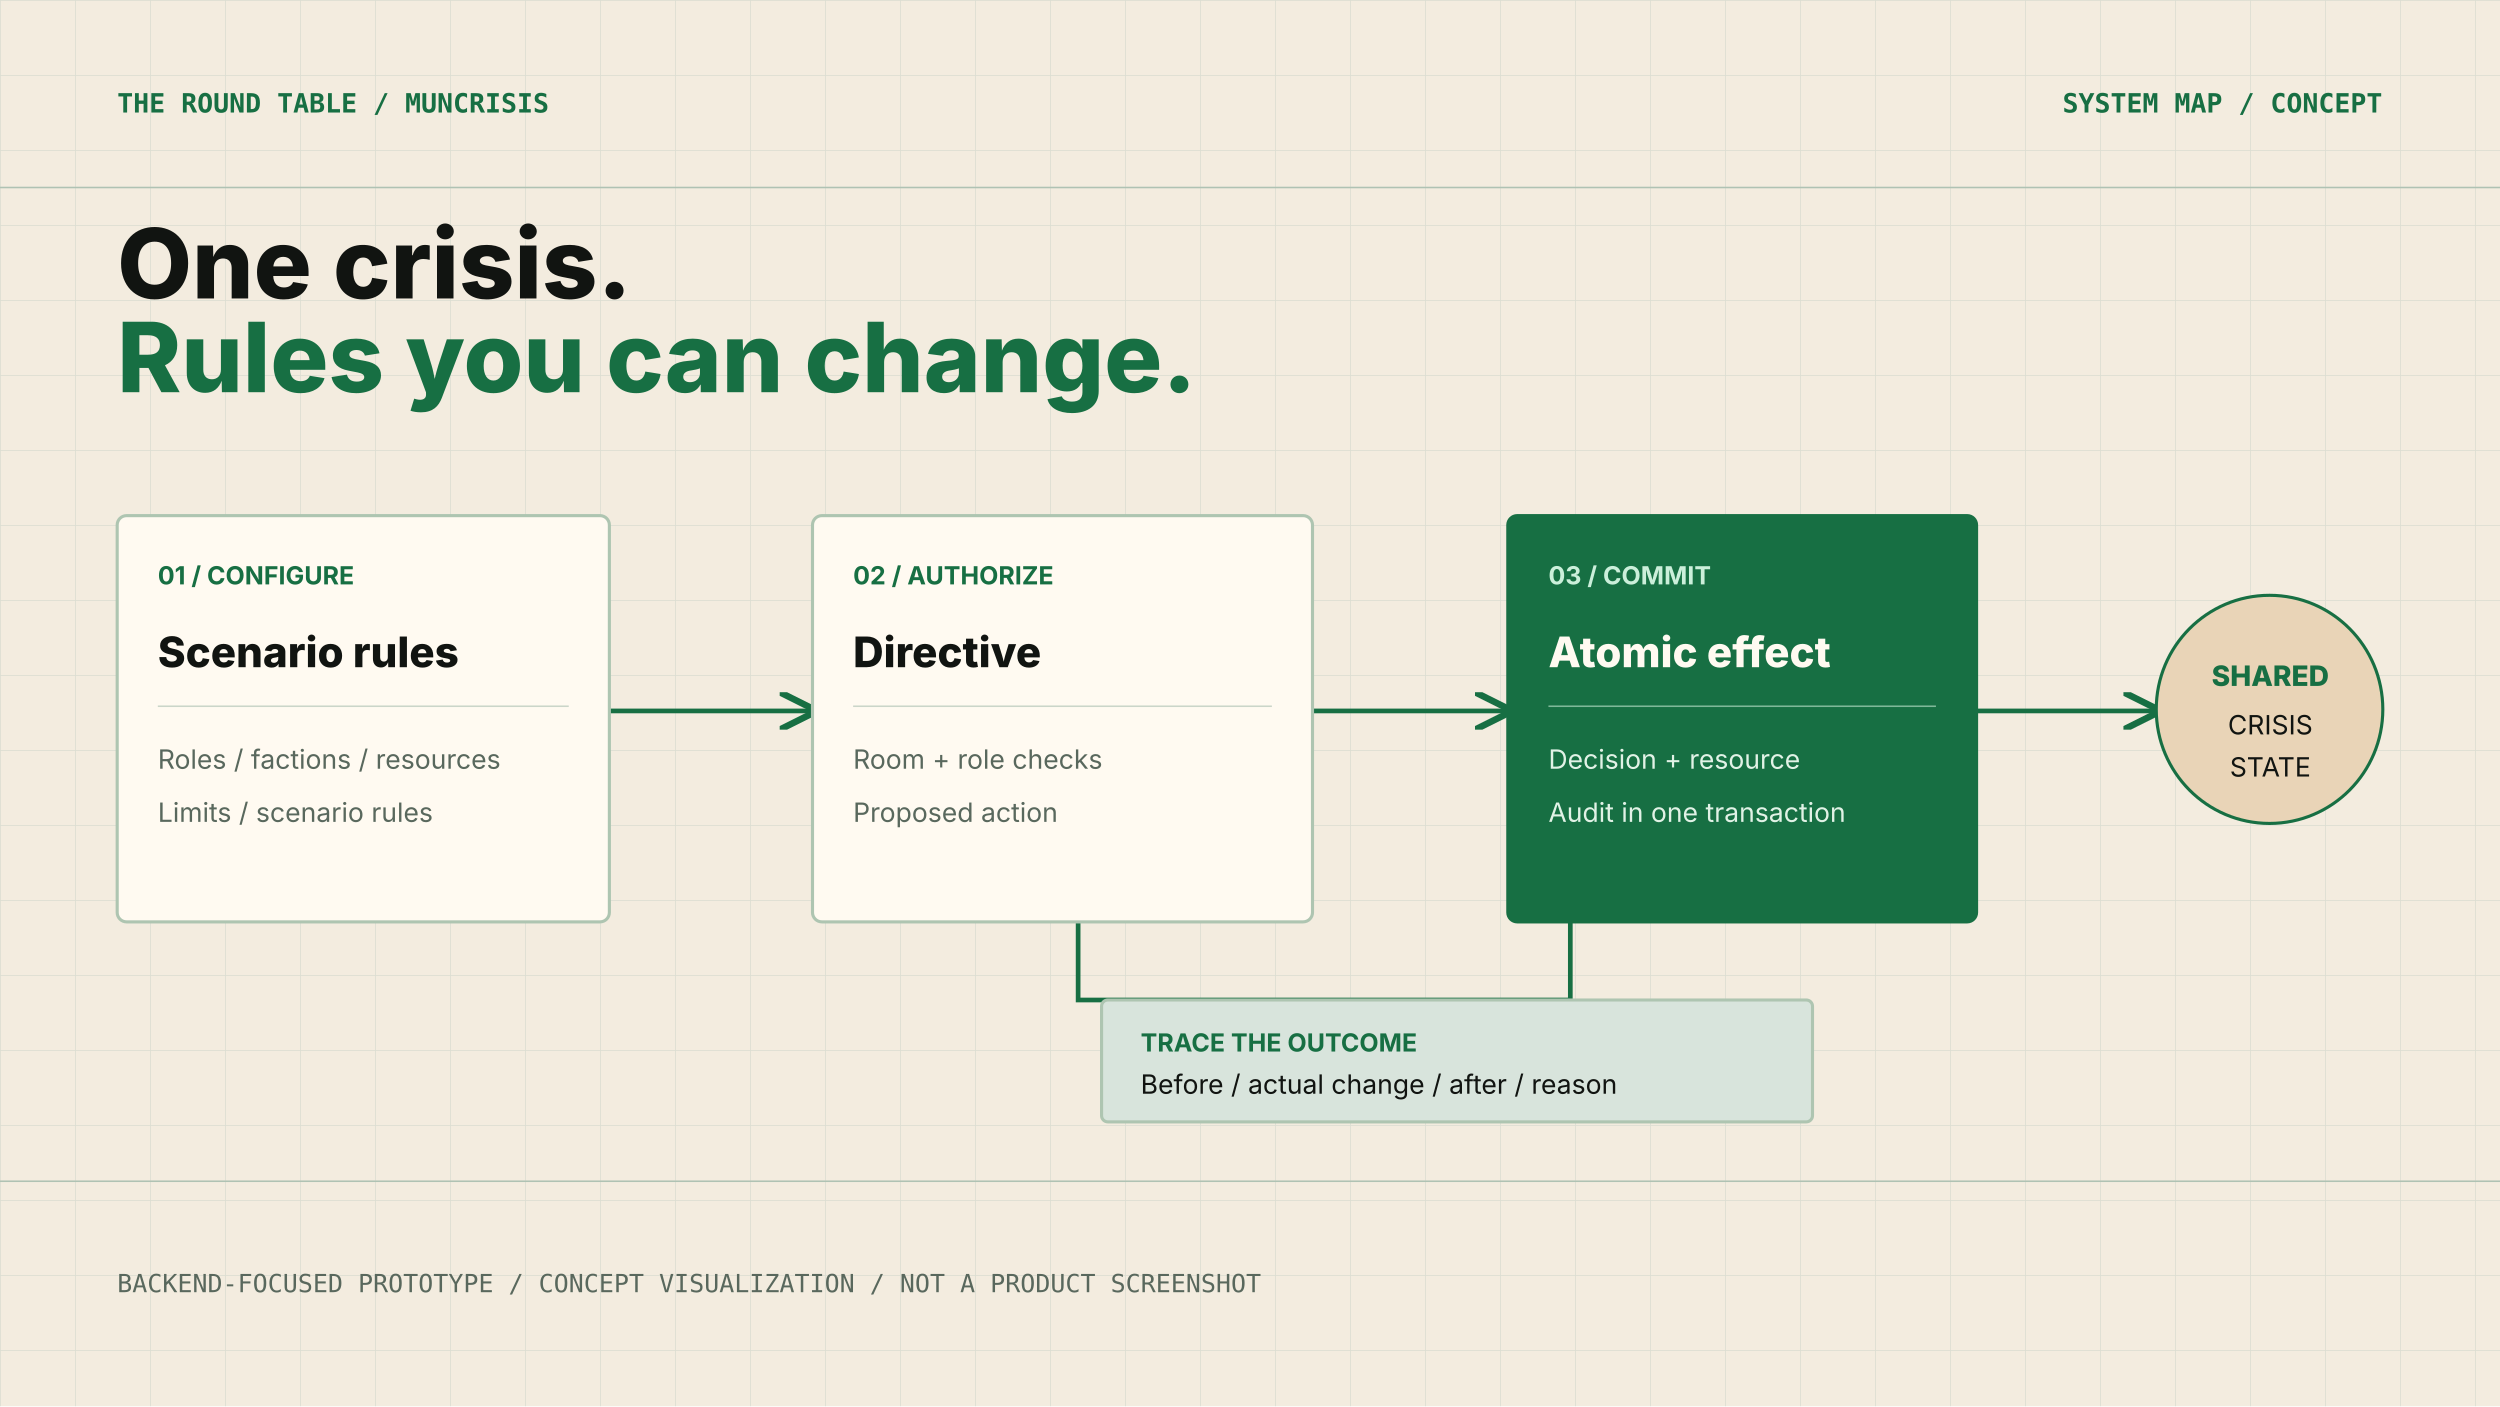
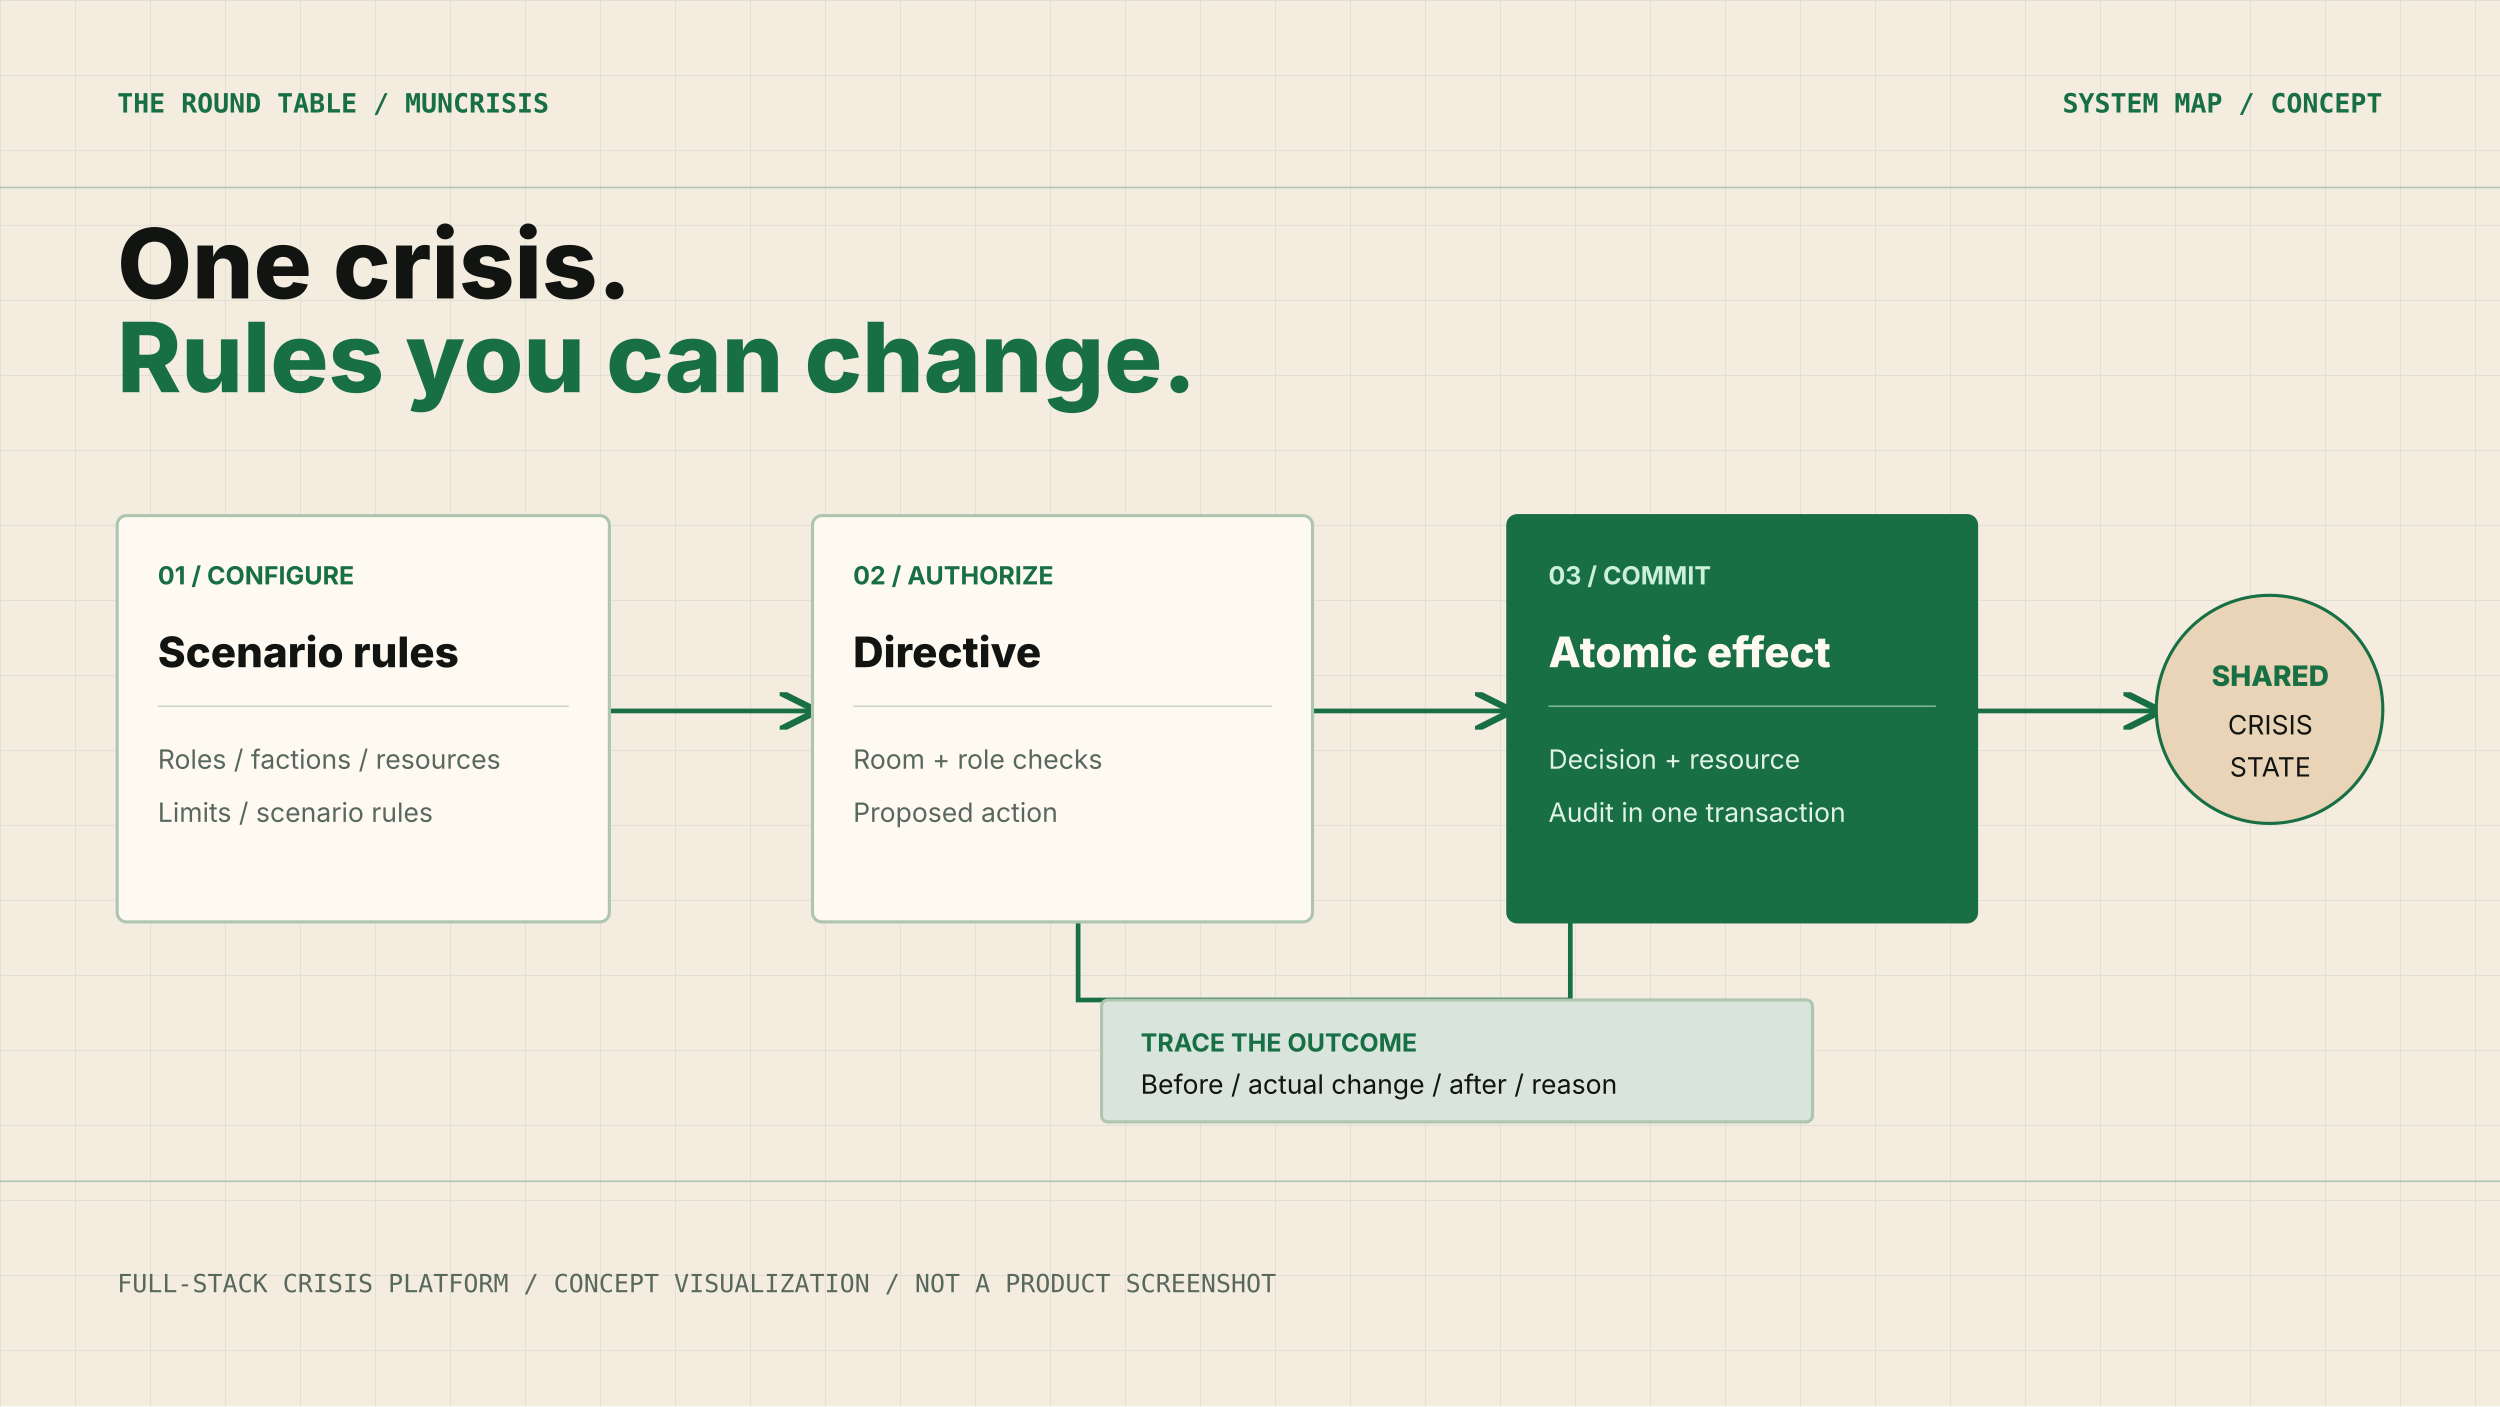
<svg xmlns="http://www.w3.org/2000/svg" viewBox="0 0 1600 900" role="img" aria-labelledby="title desc">
  <defs>
    <pattern id="grid" width="48" height="48" patternUnits="userSpaceOnUse">
      <path d="M48 0H0V48" fill="none" stroke="#b9c8bd" stroke-width="1" opacity=".42" />
    </pattern>
    <marker id="arrow" markerWidth="8" markerHeight="8" refX="7" refY="4" orient="auto">
      <path d="M0 0L8 4L0 8" fill="none" stroke="#176f43" stroke-width="1.4" />
    </marker>
  </defs>
  <rect width="1600" height="900" fill="#f3ecdf" />
  <rect width="1600" height="900" fill="url(#grid)" />
  <path d="M0 120H1600M0 756H1600" stroke="#afc2b3" />
  <g font-family="monospace" fill="#176f43" font-size="17" font-weight="700">
    <text x="75" y="72">THE ROUND TABLE / MUNCRISIS</text>
    <text x="1320" y="72">SYSTEM MAP / CONCEPT</text>
  </g>
  <g fill="#111411" font-family="Inter,Arial,sans-serif">
    <text x="75" y="191" font-size="62" font-weight="800">One crisis.</text>
    <text x="75" y="251" font-size="62" font-weight="800" fill="#176f43">Rules you can change.</text>
  </g>
  <g fill="none" stroke="#176f43" stroke-width="3" marker-end="url(#arrow)">
    <path d="M390 455H520" />
    <path d="M840 455H965" />
    <path d="M1265 455H1380" />
    <path d="M690 555V640H1005V560" />
  </g>
  <g font-family="Inter,Arial,sans-serif">
    <rect x="75" y="330" width="315" height="260" rx="6" fill="#fffaf1" stroke="#aec5b1" stroke-width="2" />
    <text x="101" y="374" fill="#176f43" font-size="16" font-weight="700">01 / CONFIGURE</text>
    <text x="101" y="427" fill="#111411" font-size="27" font-weight="800">Scenario rules</text>
    <path d="M101 452H364" stroke="#cbd5c9" />
    <text x="101" y="492" fill="#59685d" font-size="17">Roles / factions / resources</text>
    <text x="101" y="526" fill="#59685d" font-size="17">Limits / scenario rules</text>
    <rect x="520" y="330" width="320" height="260" rx="6" fill="#fffaf1" stroke="#aec5b1" stroke-width="2" />
    <text x="546" y="374" fill="#176f43" font-size="16" font-weight="700">02 / AUTHORIZE</text>
    <text x="546" y="427" fill="#111411" font-size="27" font-weight="800">Directive</text>
    <path d="M546 452H814" stroke="#cbd5c9" />
    <text x="546" y="492" fill="#59685d" font-size="17">Room + role checks</text>
    <text x="546" y="526" fill="#59685d" font-size="17">Proposed action</text>
    <rect x="965" y="330" width="300" height="260" rx="6" fill="#176f43" stroke="#176f43" stroke-width="2" />
    <text x="991" y="374" fill="#cbefda" font-size="16" font-weight="700">03 / COMMIT</text>
    <text x="991" y="427" fill="#fffaf1" font-size="27" font-weight="800">Atomic effect</text>
    <path d="M991 452H1239" stroke="#7fb899" />
    <text x="991" y="492" fill="#e1f2e6" font-size="17">Decision + resource</text>
    <text x="991" y="526" fill="#e1f2e6" font-size="17">Audit in one transaction</text>
    <rect x="1380" y="381" width="145" height="146" rx="73" fill="#e9d4b7" stroke="#176f43" stroke-width="2" />
    <text x="1453" y="439" text-anchor="middle" fill="#176f43" font-size="18" font-weight="800">SHARED</text>
    <text x="1453" y="470" text-anchor="middle" fill="#111411" font-size="17">CRISIS</text>
    <text x="1453" y="497" text-anchor="middle" fill="#111411" font-size="17">STATE</text>
    <rect x="705" y="640" width="455" height="78" rx="4" fill="#d8e4dc" stroke="#aec5b1" stroke-width="2" />
    <text x="730" y="673" fill="#176f43" font-size="16" font-weight="700">TRACE THE OUTCOME</text>
    <text x="730" y="700" fill="#111411" font-size="17">Before / actual change / after / reason</text>
  </g>
-   <text x="75" y="827" fill="#59685d" font-family="monospace" font-size="16">BACKEND-FOCUSED PROTOTYPE / CONCEPT VISUALIZATION / NOT A PRODUCT SCREENSHOT</text>
+   <text x="75" y="827" fill="#59685d" font-family="monospace" font-size="16">FULL-STACK CRISIS PLATFORM / CONCEPT VISUALIZATION / NOT A PRODUCT SCREENSHOT</text>
</svg>
